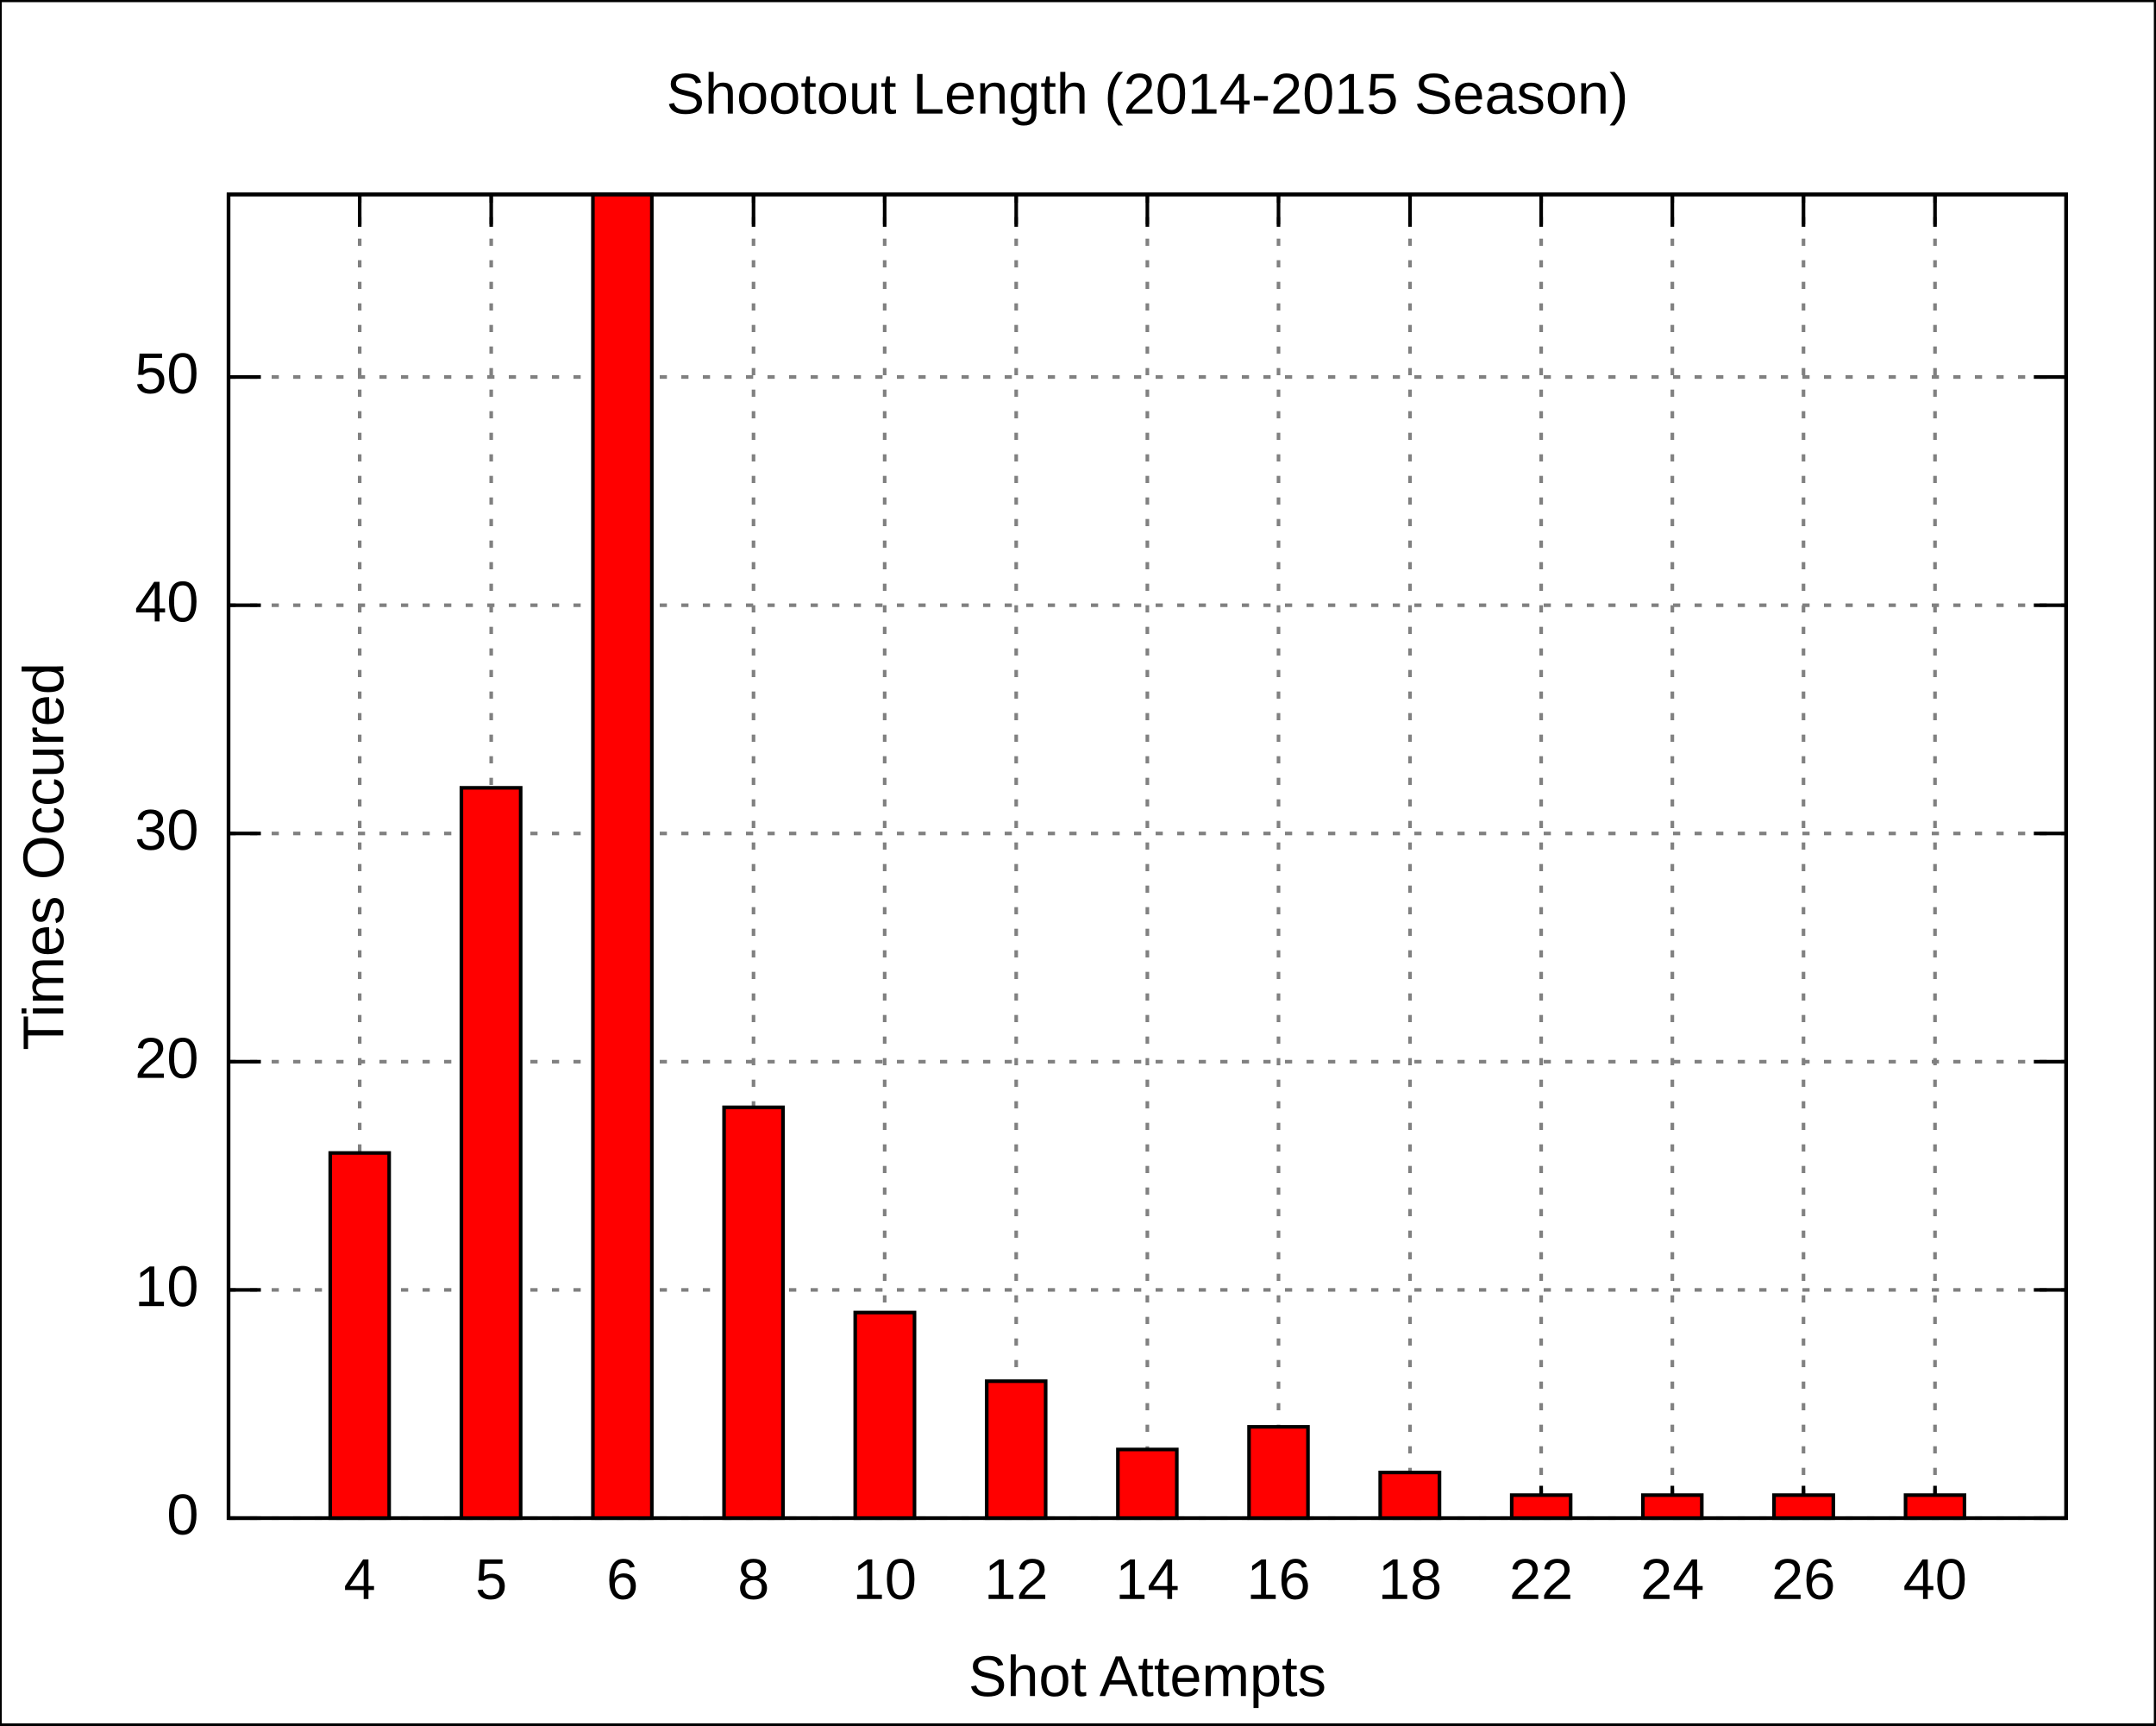
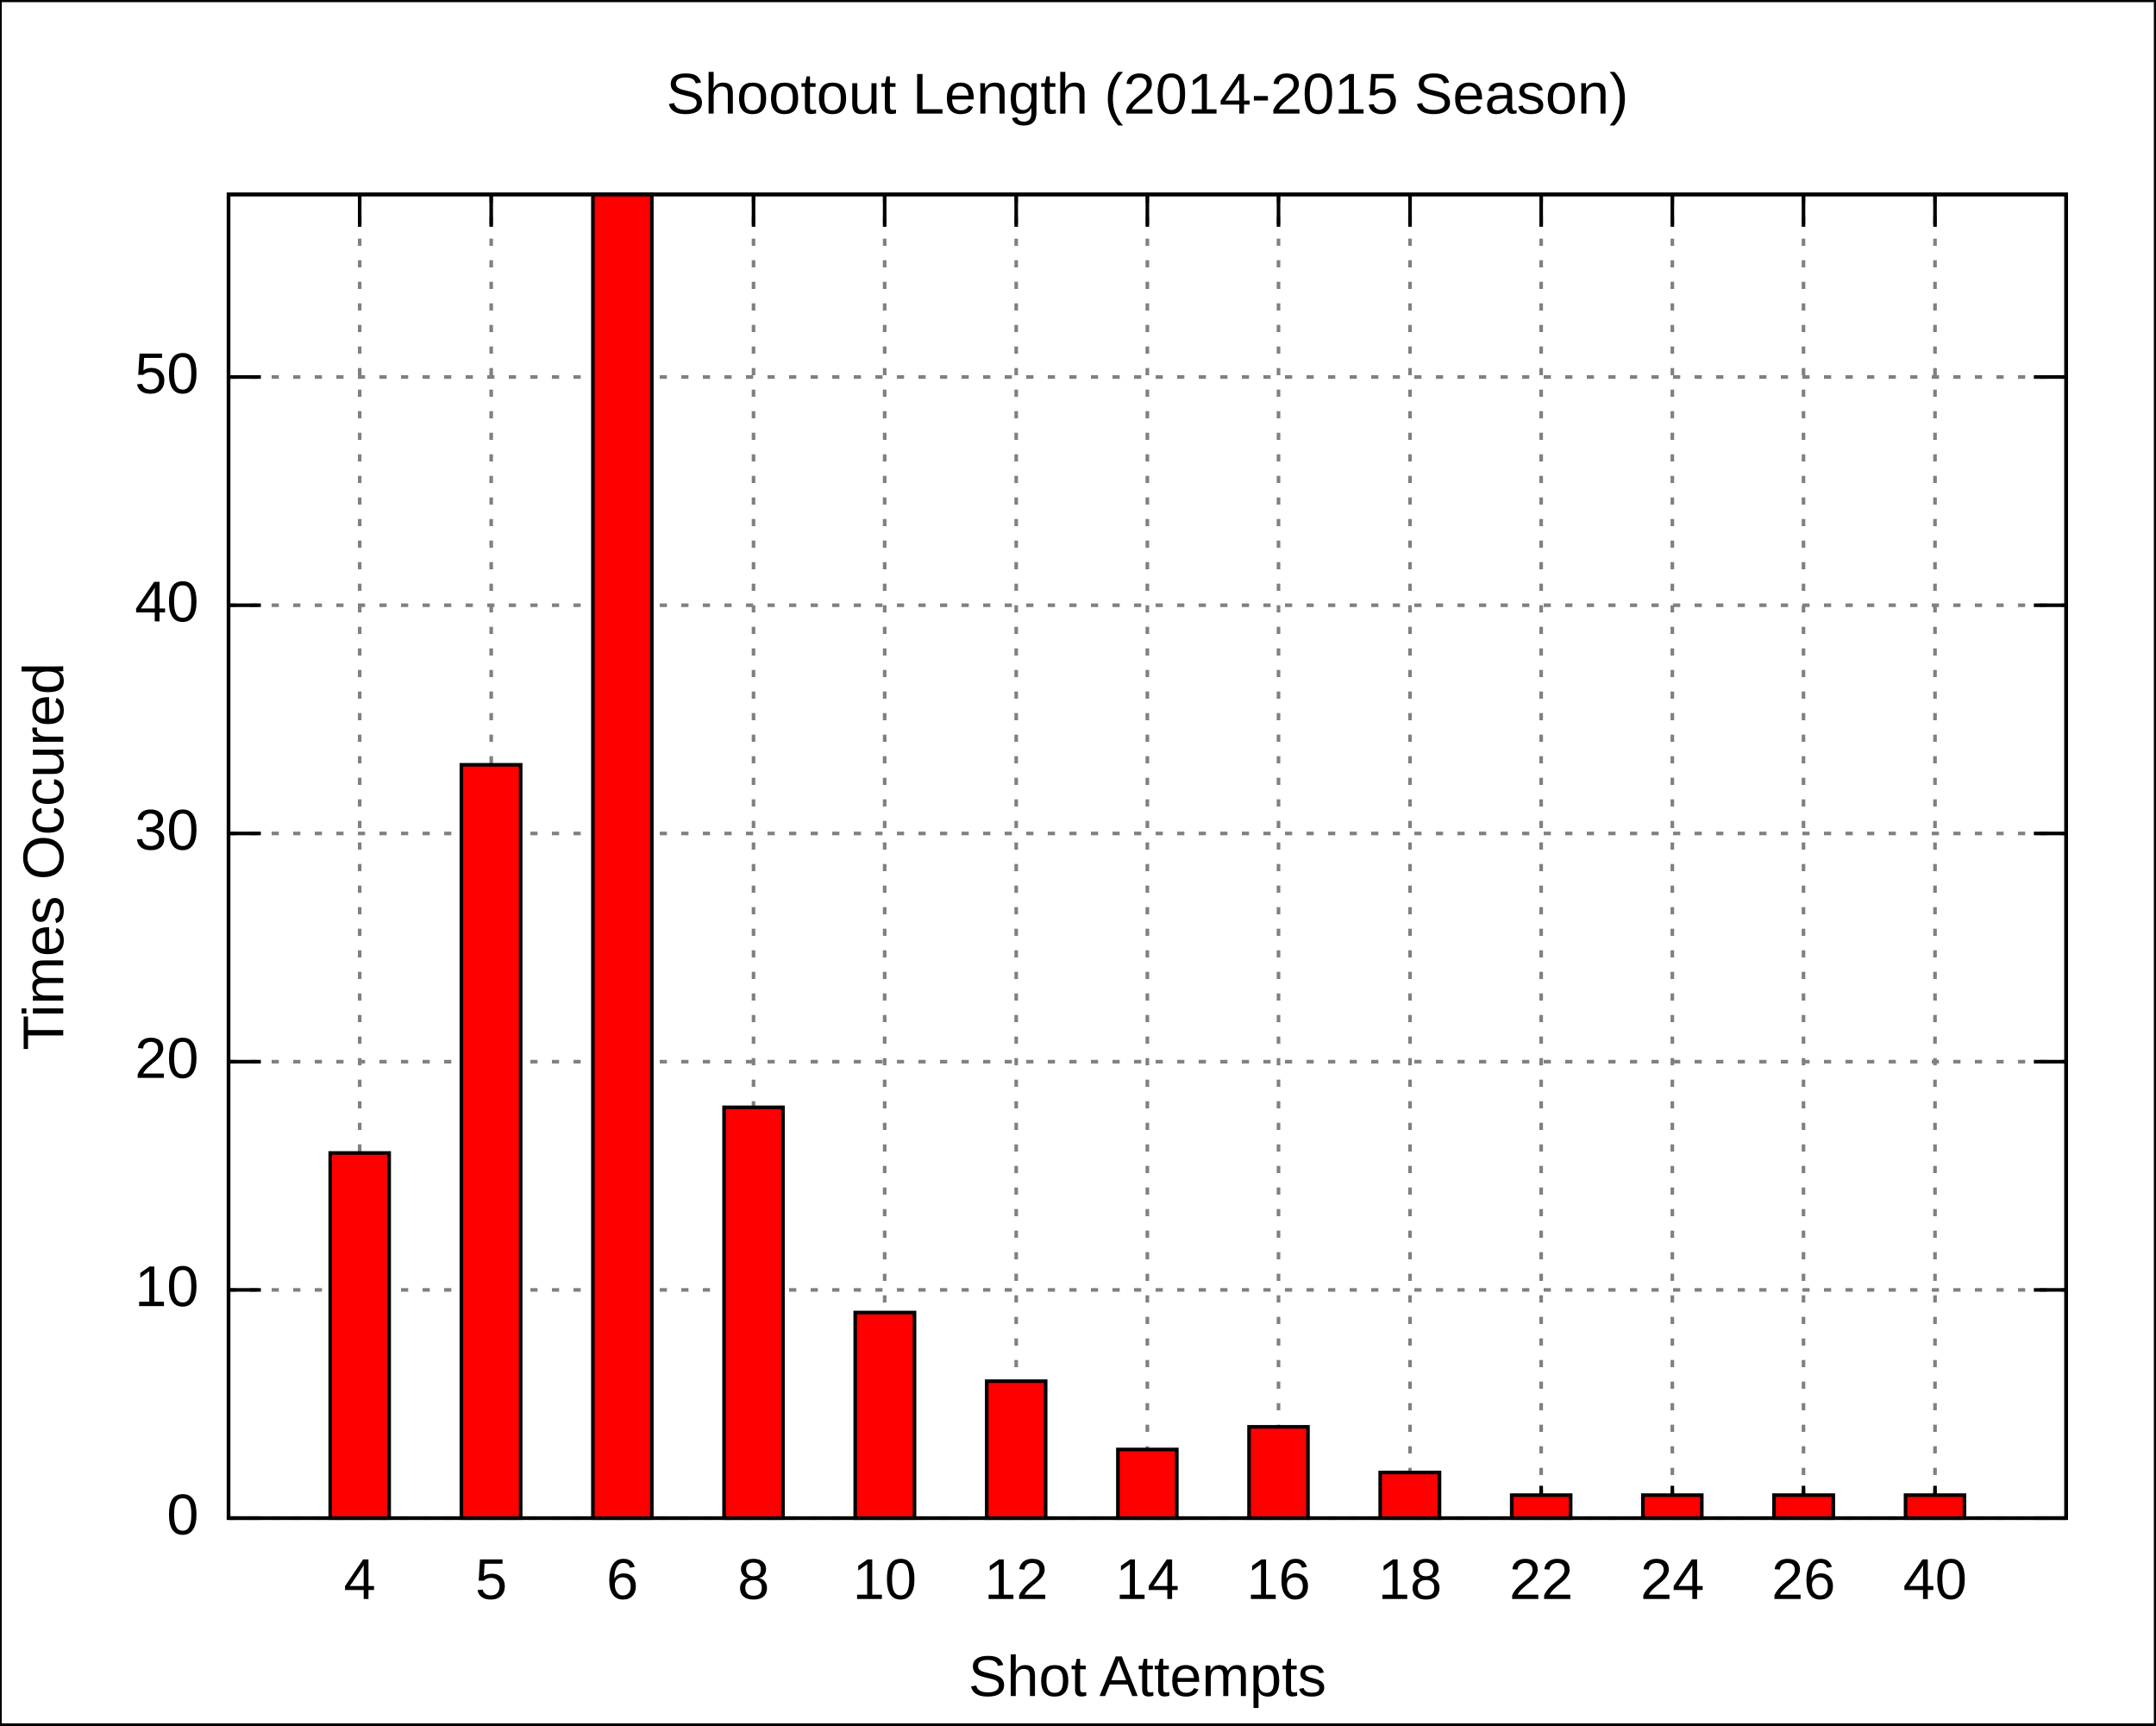
<svg xmlns="http://www.w3.org/2000/svg" xmlns:xlink="http://www.w3.org/1999/xlink" width="600" height="480" viewBox="0 0 600 480">
  <g id="gnuplot_canvas">
    <rect x="0" y="0" width="600" height="480" fill="none" />
    <defs>
      <circle id="gpDot" r="0.5" stroke-width="0.5" />
      <path id="gpPt0" stroke-width="0.222" stroke="currentColor" d="M-1,0 h2 M0,-1 v2" />
      <path id="gpPt1" stroke-width="0.222" stroke="currentColor" d="M-1,-1 L1,1 M1,-1 L-1,1" />
      <path id="gpPt2" stroke-width="0.222" stroke="currentColor" d="M-1,0 L1,0 M0,-1 L0,1 M-1,-1 L1,1 M-1,1 L1,-1" />
      <rect id="gpPt3" stroke-width="0.222" stroke="currentColor" x="-1" y="-1" width="2" height="2" />
      <rect id="gpPt4" stroke-width="0.222" stroke="currentColor" fill="currentColor" x="-1" y="-1" width="2" height="2" />
      <circle id="gpPt5" stroke-width="0.222" stroke="currentColor" cx="0" cy="0" r="1" />
      <use xlink:href="#gpPt5" id="gpPt6" fill="currentColor" stroke="none" />
      <path id="gpPt7" stroke-width="0.222" stroke="currentColor" d="M0,-1.33 L-1.33,0.67 L1.33,0.67 z" />
      <use xlink:href="#gpPt7" id="gpPt8" fill="currentColor" stroke="none" />
      <use xlink:href="#gpPt7" id="gpPt9" stroke="currentColor" transform="rotate(180)" />
      <use xlink:href="#gpPt9" id="gpPt10" fill="currentColor" stroke="none" />
      <use xlink:href="#gpPt3" id="gpPt11" stroke="currentColor" transform="rotate(45)" />
      <use xlink:href="#gpPt11" id="gpPt12" fill="currentColor" stroke="none" />
    </defs>
    <g style="fill:none; color:white; stroke:currentColor; stroke-width:1.00; stroke-linecap:butt; stroke-linejoin:miter">
</g>
    <g style="fill:none; color:black; stroke:currentColor; stroke-width:1.00; stroke-linecap:butt; stroke-linejoin:miter">
      <g style="stroke:none; shape-rendering:crispEdges">
        <polygon fill="rgb(255, 255, 255)" points="0.0,480.0 599.9,480.0 599.9,0.1 0.0,0.1 " />
      </g>
      <path stroke="black" d="M0.0,480.0 L0.0,0.1 L599.9,0.1 L599.9,480.0 L0.0,480.0  " />
    </g>
    <g style="fill:none; color:gray; stroke:currentColor; stroke-width:1.00; stroke-linecap:butt; stroke-linejoin:miter">
      <path stroke="gray" stroke-dasharray=" 2,4" class="gridline" d="M63.6,422.4 L575.0,422.4  " />
    </g>
    <g style="fill:none; color:black; stroke:currentColor; stroke-width:1.00; stroke-linecap:butt; stroke-linejoin:miter">
      <path stroke="black" d="M63.6,422.4 L72.6,422.4 M575.0,422.4 L566.0,422.4  " />
      <g transform="translate(55.3,426.9)" style="stroke:none; fill:black; font-family:Arial; font-size:12.00pt; text-anchor:end">
        <text> 0</text>
      </g>
    </g>
    <g style="fill:none; color:gray; stroke:currentColor; stroke-width:1.00; stroke-linecap:butt; stroke-linejoin:miter">
      <path stroke="gray" stroke-dasharray=" 2,4" class="gridline" d="M63.6,358.9 L575.0,358.9  " />
    </g>
    <g style="fill:none; color:black; stroke:currentColor; stroke-width:1.00; stroke-linecap:butt; stroke-linejoin:miter">
      <path stroke="black" d="M63.6,358.9 L72.6,358.9 M575.0,358.9 L566.0,358.9  " />
      <g transform="translate(55.3,363.4)" style="stroke:none; fill:black; font-family:Arial; font-size:12.00pt; text-anchor:end">
        <text> 10</text>
      </g>
    </g>
    <g style="fill:none; color:gray; stroke:currentColor; stroke-width:1.00; stroke-linecap:butt; stroke-linejoin:miter">
      <path stroke="gray" stroke-dasharray=" 2,4" class="gridline" d="M63.6,295.4 L575.0,295.4  " />
    </g>
    <g style="fill:none; color:black; stroke:currentColor; stroke-width:1.00; stroke-linecap:butt; stroke-linejoin:miter">
      <path stroke="black" d="M63.6,295.4 L72.6,295.4 M575.0,295.4 L566.0,295.4  " />
      <g transform="translate(55.3,299.9)" style="stroke:none; fill:black; font-family:Arial; font-size:12.00pt; text-anchor:end">
        <text> 20</text>
      </g>
    </g>
    <g style="fill:none; color:gray; stroke:currentColor; stroke-width:1.00; stroke-linecap:butt; stroke-linejoin:miter">
      <path stroke="gray" stroke-dasharray=" 2,4" class="gridline" d="M63.6,231.9 L575.0,231.9  " />
    </g>
    <g style="fill:none; color:black; stroke:currentColor; stroke-width:1.00; stroke-linecap:butt; stroke-linejoin:miter">
      <path stroke="black" d="M63.6,231.9 L72.6,231.9 M575.0,231.9 L566.0,231.9  " />
      <g transform="translate(55.3,236.4)" style="stroke:none; fill:black; font-family:Arial; font-size:12.00pt; text-anchor:end">
        <text> 30</text>
      </g>
    </g>
    <g style="fill:none; color:gray; stroke:currentColor; stroke-width:1.00; stroke-linecap:butt; stroke-linejoin:miter">
      <path stroke="gray" stroke-dasharray=" 2,4" class="gridline" d="M63.6,168.4 L575.0,168.4  " />
    </g>
    <g style="fill:none; color:black; stroke:currentColor; stroke-width:1.00; stroke-linecap:butt; stroke-linejoin:miter">
      <path stroke="black" d="M63.6,168.4 L72.6,168.4 M575.0,168.4 L566.0,168.4  " />
      <g transform="translate(55.3,172.9)" style="stroke:none; fill:black; font-family:Arial; font-size:12.00pt; text-anchor:end">
        <text> 40</text>
      </g>
    </g>
    <g style="fill:none; color:gray; stroke:currentColor; stroke-width:1.00; stroke-linecap:butt; stroke-linejoin:miter">
      <path stroke="gray" stroke-dasharray=" 2,4" class="gridline" d="M63.6,104.9 L575.0,104.9  " />
    </g>
    <g style="fill:none; color:black; stroke:currentColor; stroke-width:1.00; stroke-linecap:butt; stroke-linejoin:miter">
      <path stroke="black" d="M63.6,104.9 L72.6,104.9 M575.0,104.9 L566.0,104.9  " />
      <g transform="translate(55.3,109.4)" style="stroke:none; fill:black; font-family:Arial; font-size:12.00pt; text-anchor:end">
        <text> 50</text>
      </g>
    </g>
    <g style="fill:none; color:gray; stroke:currentColor; stroke-width:1.00; stroke-linecap:butt; stroke-linejoin:miter">
      <path stroke="gray" stroke-dasharray=" 2,4" class="gridline" d="M100.1,422.4 L100.1,54.1  " />
    </g>
    <g style="fill:none; color:black; stroke:currentColor; stroke-width:1.00; stroke-linecap:butt; stroke-linejoin:miter">
      <path stroke="black" d="M100.1,422.4 L100.1,413.4 M100.1,54.1 L100.1,63.1  " />
      <g transform="translate(100.1,444.9)" style="stroke:none; fill:black; font-family:Arial; font-size:12.00pt; text-anchor:middle">
        <text>4</text>
      </g>
    </g>
    <g style="fill:none; color:gray; stroke:currentColor; stroke-width:1.00; stroke-linecap:butt; stroke-linejoin:miter">
      <path stroke="gray" stroke-dasharray=" 2,4" class="gridline" d="M136.7,422.4 L136.7,54.1  " />
    </g>
    <g style="fill:none; color:black; stroke:currentColor; stroke-width:1.00; stroke-linecap:butt; stroke-linejoin:miter">
      <path stroke="black" d="M136.7,422.4 L136.7,413.4 M136.7,54.1 L136.7,63.1  " />
      <g transform="translate(136.7,444.9)" style="stroke:none; fill:black; font-family:Arial; font-size:12.00pt; text-anchor:middle">
        <text>5</text>
      </g>
    </g>
    <g style="fill:none; color:gray; stroke:currentColor; stroke-width:1.00; stroke-linecap:butt; stroke-linejoin:miter">
      <path stroke="gray" stroke-dasharray=" 2,4" class="gridline" d="M173.2,422.4 L173.2,54.1  " />
    </g>
    <g style="fill:none; color:black; stroke:currentColor; stroke-width:1.00; stroke-linecap:butt; stroke-linejoin:miter">
      <path stroke="black" d="M173.2,422.4 L173.2,413.4 M173.2,54.1 L173.2,63.1  " />
      <g transform="translate(173.2,444.9)" style="stroke:none; fill:black; font-family:Arial; font-size:12.00pt; text-anchor:middle">
        <text>6</text>
      </g>
    </g>
    <g style="fill:none; color:gray; stroke:currentColor; stroke-width:1.00; stroke-linecap:butt; stroke-linejoin:miter">
      <path stroke="gray" stroke-dasharray=" 2,4" class="gridline" d="M209.7,422.4 L209.7,54.1  " />
    </g>
    <g style="fill:none; color:black; stroke:currentColor; stroke-width:1.00; stroke-linecap:butt; stroke-linejoin:miter">
      <path stroke="black" d="M209.7,422.4 L209.7,413.4 M209.7,54.1 L209.7,63.1  " />
      <g transform="translate(209.7,444.9)" style="stroke:none; fill:black; font-family:Arial; font-size:12.00pt; text-anchor:middle">
        <text>8</text>
      </g>
    </g>
    <g style="fill:none; color:gray; stroke:currentColor; stroke-width:1.00; stroke-linecap:butt; stroke-linejoin:miter">
      <path stroke="gray" stroke-dasharray=" 2,4" class="gridline" d="M246.2,422.4 L246.2,54.1  " />
    </g>
    <g style="fill:none; color:black; stroke:currentColor; stroke-width:1.00; stroke-linecap:butt; stroke-linejoin:miter">
      <path stroke="black" d="M246.2,422.4 L246.2,413.4 M246.2,54.1 L246.2,63.1  " />
      <g transform="translate(246.2,444.9)" style="stroke:none; fill:black; font-family:Arial; font-size:12.00pt; text-anchor:middle">
        <text>10</text>
      </g>
    </g>
    <g style="fill:none; color:gray; stroke:currentColor; stroke-width:1.00; stroke-linecap:butt; stroke-linejoin:miter">
      <path stroke="gray" stroke-dasharray=" 2,4" class="gridline" d="M282.8,422.4 L282.8,54.1  " />
    </g>
    <g style="fill:none; color:black; stroke:currentColor; stroke-width:1.00; stroke-linecap:butt; stroke-linejoin:miter">
      <path stroke="black" d="M282.8,422.4 L282.8,413.4 M282.8,54.1 L282.8,63.1  " />
      <g transform="translate(282.8,444.9)" style="stroke:none; fill:black; font-family:Arial; font-size:12.00pt; text-anchor:middle">
        <text>12</text>
      </g>
    </g>
    <g style="fill:none; color:gray; stroke:currentColor; stroke-width:1.00; stroke-linecap:butt; stroke-linejoin:miter">
      <path stroke="gray" stroke-dasharray=" 2,4" class="gridline" d="M319.3,422.4 L319.3,54.1  " />
    </g>
    <g style="fill:none; color:black; stroke:currentColor; stroke-width:1.00; stroke-linecap:butt; stroke-linejoin:miter">
      <path stroke="black" d="M319.3,422.4 L319.3,413.4 M319.3,54.1 L319.3,63.1  " />
      <g transform="translate(319.3,444.9)" style="stroke:none; fill:black; font-family:Arial; font-size:12.00pt; text-anchor:middle">
        <text>14</text>
      </g>
    </g>
    <g style="fill:none; color:gray; stroke:currentColor; stroke-width:1.00; stroke-linecap:butt; stroke-linejoin:miter">
      <path stroke="gray" stroke-dasharray=" 2,4" class="gridline" d="M355.8,422.4 L355.8,54.1  " />
    </g>
    <g style="fill:none; color:black; stroke:currentColor; stroke-width:1.00; stroke-linecap:butt; stroke-linejoin:miter">
      <path stroke="black" d="M355.8,422.4 L355.8,413.4 M355.8,54.1 L355.8,63.1  " />
      <g transform="translate(355.8,444.9)" style="stroke:none; fill:black; font-family:Arial; font-size:12.00pt; text-anchor:middle">
        <text>16</text>
      </g>
    </g>
    <g style="fill:none; color:gray; stroke:currentColor; stroke-width:1.00; stroke-linecap:butt; stroke-linejoin:miter">
      <path stroke="gray" stroke-dasharray=" 2,4" class="gridline" d="M392.4,422.4 L392.4,54.1  " />
    </g>
    <g style="fill:none; color:black; stroke:currentColor; stroke-width:1.00; stroke-linecap:butt; stroke-linejoin:miter">
      <path stroke="black" d="M392.4,422.4 L392.4,413.4 M392.4,54.1 L392.4,63.1  " />
      <g transform="translate(392.4,444.9)" style="stroke:none; fill:black; font-family:Arial; font-size:12.00pt; text-anchor:middle">
        <text>18</text>
      </g>
    </g>
    <g style="fill:none; color:gray; stroke:currentColor; stroke-width:1.00; stroke-linecap:butt; stroke-linejoin:miter">
      <path stroke="gray" stroke-dasharray=" 2,4" class="gridline" d="M428.9,422.4 L428.9,54.1  " />
    </g>
    <g style="fill:none; color:black; stroke:currentColor; stroke-width:1.00; stroke-linecap:butt; stroke-linejoin:miter">
      <path stroke="black" d="M428.9,422.4 L428.9,413.4 M428.9,54.1 L428.9,63.1  " />
      <g transform="translate(428.9,444.9)" style="stroke:none; fill:black; font-family:Arial; font-size:12.00pt; text-anchor:middle">
        <text>22</text>
      </g>
    </g>
    <g style="fill:none; color:gray; stroke:currentColor; stroke-width:1.00; stroke-linecap:butt; stroke-linejoin:miter">
      <path stroke="gray" stroke-dasharray=" 2,4" class="gridline" d="M465.4,422.4 L465.4,54.1  " />
    </g>
    <g style="fill:none; color:black; stroke:currentColor; stroke-width:1.00; stroke-linecap:butt; stroke-linejoin:miter">
      <path stroke="black" d="M465.4,422.4 L465.4,413.4 M465.4,54.1 L465.4,63.1  " />
      <g transform="translate(465.4,444.9)" style="stroke:none; fill:black; font-family:Arial; font-size:12.00pt; text-anchor:middle">
        <text>24</text>
      </g>
    </g>
    <g style="fill:none; color:gray; stroke:currentColor; stroke-width:1.00; stroke-linecap:butt; stroke-linejoin:miter">
      <path stroke="gray" stroke-dasharray=" 2,4" class="gridline" d="M501.9,422.4 L501.9,54.1  " />
    </g>
    <g style="fill:none; color:black; stroke:currentColor; stroke-width:1.00; stroke-linecap:butt; stroke-linejoin:miter">
      <path stroke="black" d="M501.9,422.4 L501.9,413.4 M501.9,54.1 L501.9,63.1  " />
      <g transform="translate(501.9,444.9)" style="stroke:none; fill:black; font-family:Arial; font-size:12.00pt; text-anchor:middle">
        <text>26</text>
      </g>
    </g>
    <g style="fill:none; color:gray; stroke:currentColor; stroke-width:1.00; stroke-linecap:butt; stroke-linejoin:miter">
      <path stroke="gray" stroke-dasharray=" 2,4" class="gridline" d="M538.5,422.4 L538.5,54.1  " />
    </g>
    <g style="fill:none; color:black; stroke:currentColor; stroke-width:1.00; stroke-linecap:butt; stroke-linejoin:miter">
      <path stroke="black" d="M538.5,422.4 L538.5,413.4 M538.5,54.1 L538.5,63.1  " />
      <g transform="translate(538.5,444.9)" style="stroke:none; fill:black; font-family:Arial; font-size:12.00pt; text-anchor:middle">
        <text>40</text>
      </g>
      <path stroke="black" d="M63.6,54.1 L63.6,422.4 L575.0,422.4 L575.0,54.1 L63.6,54.1 Z  " />
      <g transform="translate(17.6,238.3) rotate(270)" style="stroke:none; fill:black; font-family:Arial; font-size:12.00pt; text-anchor:middle">
        <text>Times Occured</text>
      </g>
      <g transform="translate(319.3,471.9)" style="stroke:none; fill:black; font-family:Arial; font-size:12.00pt; text-anchor:middle">
        <text>Shot Attempts</text>
      </g>
      <g transform="translate(319.3,31.6)" style="stroke:none; fill:black; font-family:Arial; font-size:12.00pt; text-anchor:middle">
        <text>Shootout Length (2014-2015 Season)</text>
      </g>
    </g>
    <g id="gnuplot_plot_1">
      <g style="fill:none; color:red; stroke:currentColor; stroke-width:1.00; stroke-linecap:butt; stroke-linejoin:miter">
        <g style="stroke:none; shape-rendering:crispEdges">
          <polygon fill="red" points="91.9,422.4 108.4,422.4 108.4,320.7 91.9,320.7 " />
        </g>
        <path stroke="black" d="M91.9,422.4 L91.9,320.8 L108.3,320.8 L108.3,422.4 L91.9,422.4 Z  " />
        <g style="stroke:none; shape-rendering:crispEdges">
-           <polygon fill="currentColor" points="128.4,422.4 145.0,422.4 145.0,219.1 128.4,219.1 " />
-         </g>
-         <path stroke="black" d="M128.4,422.4 L128.4,219.2 L144.9,219.2 L144.9,422.4 L128.4,422.4 Z  " />
+           <polygon fill="currentColor" points="128.4,422.4 145.0,422.4 145.0,212.7 128.4,212.7 " />
+         </g>
+         <path stroke="black" d="M128.4,422.4 L128.4,212.8 L144.9,212.8 L144.9,422.4 L128.4,422.4 Z  " />
        <g style="stroke:none; shape-rendering:crispEdges">
          <polygon fill="currentColor" points="165.0,422.4 181.5,422.4 181.5,54.0 165.0,54.0 " />
        </g>
        <path stroke="black" d="M165.0,422.4 L165.0,54.1 L181.4,54.1 L181.4,422.4 L165.0,422.4 Z  " />
        <g style="stroke:none; shape-rendering:crispEdges">
          <polygon fill="currentColor" points="201.5,422.4 218.0,422.4 218.0,308.0 201.5,308.0 " />
        </g>
        <path stroke="black" d="M201.5,422.4 L201.5,308.1 L217.9,308.1 L217.9,422.4 L201.5,422.4 Z  " />
        <g style="stroke:none; shape-rendering:crispEdges">
          <polygon fill="currentColor" points="238.0,422.4 254.6,422.4 254.6,365.1 238.0,365.1 " />
        </g>
        <path stroke="black" d="M238.0,422.4 L238.0,365.2 L254.5,365.2 L254.5,422.4 L238.0,422.4 Z  " />
        <g style="stroke:none; shape-rendering:crispEdges">
          <polygon fill="currentColor" points="274.6,422.4 291.1,422.4 291.1,384.2 274.6,384.2 " />
        </g>
        <path stroke="black" d="M274.6,422.4 L274.6,384.3 L291.0,384.3 L291.0,422.4 L274.6,422.4 Z  " />
        <g style="stroke:none; shape-rendering:crispEdges">
          <polygon fill="currentColor" points="311.1,422.4 327.6,422.4 327.6,403.2 311.1,403.2 " />
        </g>
        <path stroke="black" d="M311.1,422.4 L311.1,403.3 L327.5,403.3 L327.5,422.4 L311.1,422.4 Z  " />
        <g style="stroke:none; shape-rendering:crispEdges">
          <polygon fill="currentColor" points="347.6,422.4 364.1,422.4 364.1,396.9 347.6,396.9 " />
        </g>
        <path stroke="black" d="M347.6,422.4 L347.6,397.0 L364.0,397.0 L364.0,422.4 L347.6,422.4 Z  " />
        <g style="stroke:none; shape-rendering:crispEdges">
          <polygon fill="currentColor" points="384.1,422.4 400.7,422.4 400.7,409.6 384.1,409.6 " />
        </g>
        <path stroke="black" d="M384.1,422.4 L384.1,409.7 L400.6,409.7 L400.6,422.4 L384.1,422.4 Z  " />
        <g style="stroke:none; shape-rendering:crispEdges">
          <polygon fill="currentColor" points="420.7,422.4 437.2,422.4 437.2,415.9 420.7,415.9 " />
        </g>
        <path stroke="black" d="M420.7,422.4 L420.7,416.0 L437.1,416.0 L437.1,422.4 L420.7,422.4 Z  " />
        <g style="stroke:none; shape-rendering:crispEdges">
          <polygon fill="currentColor" points="457.2,422.4 473.7,422.4 473.7,415.9 457.2,415.9 " />
        </g>
        <path stroke="black" d="M457.2,422.4 L457.2,416.0 L473.6,416.0 L473.6,422.4 L457.2,422.4 Z  " />
        <g style="stroke:none; shape-rendering:crispEdges">
          <polygon fill="currentColor" points="493.7,422.4 510.3,422.4 510.3,415.9 493.7,415.9 " />
        </g>
        <path stroke="black" d="M493.7,422.4 L493.7,416.0 L510.2,416.0 L510.2,422.4 L493.7,422.4 Z  " />
        <g style="stroke:none; shape-rendering:crispEdges">
          <polygon fill="currentColor" points="530.3,422.4 546.8,422.4 546.8,415.9 530.3,415.9 " />
        </g>
        <path stroke="black" d="M530.3,422.4 L530.3,416.0 L546.7,416.0 L546.7,422.4 L530.3,422.4 Z  " />
      </g>
    </g>
    <g style="fill:none; color:black; stroke:currentColor; stroke-width:1.00; stroke-linecap:butt; stroke-linejoin:miter">
      <path stroke="black" d="M63.6,54.1 L63.6,422.4 L575.0,422.4 L575.0,54.1 L63.6,54.1 Z  " />
    </g>
  </g>
</svg>
